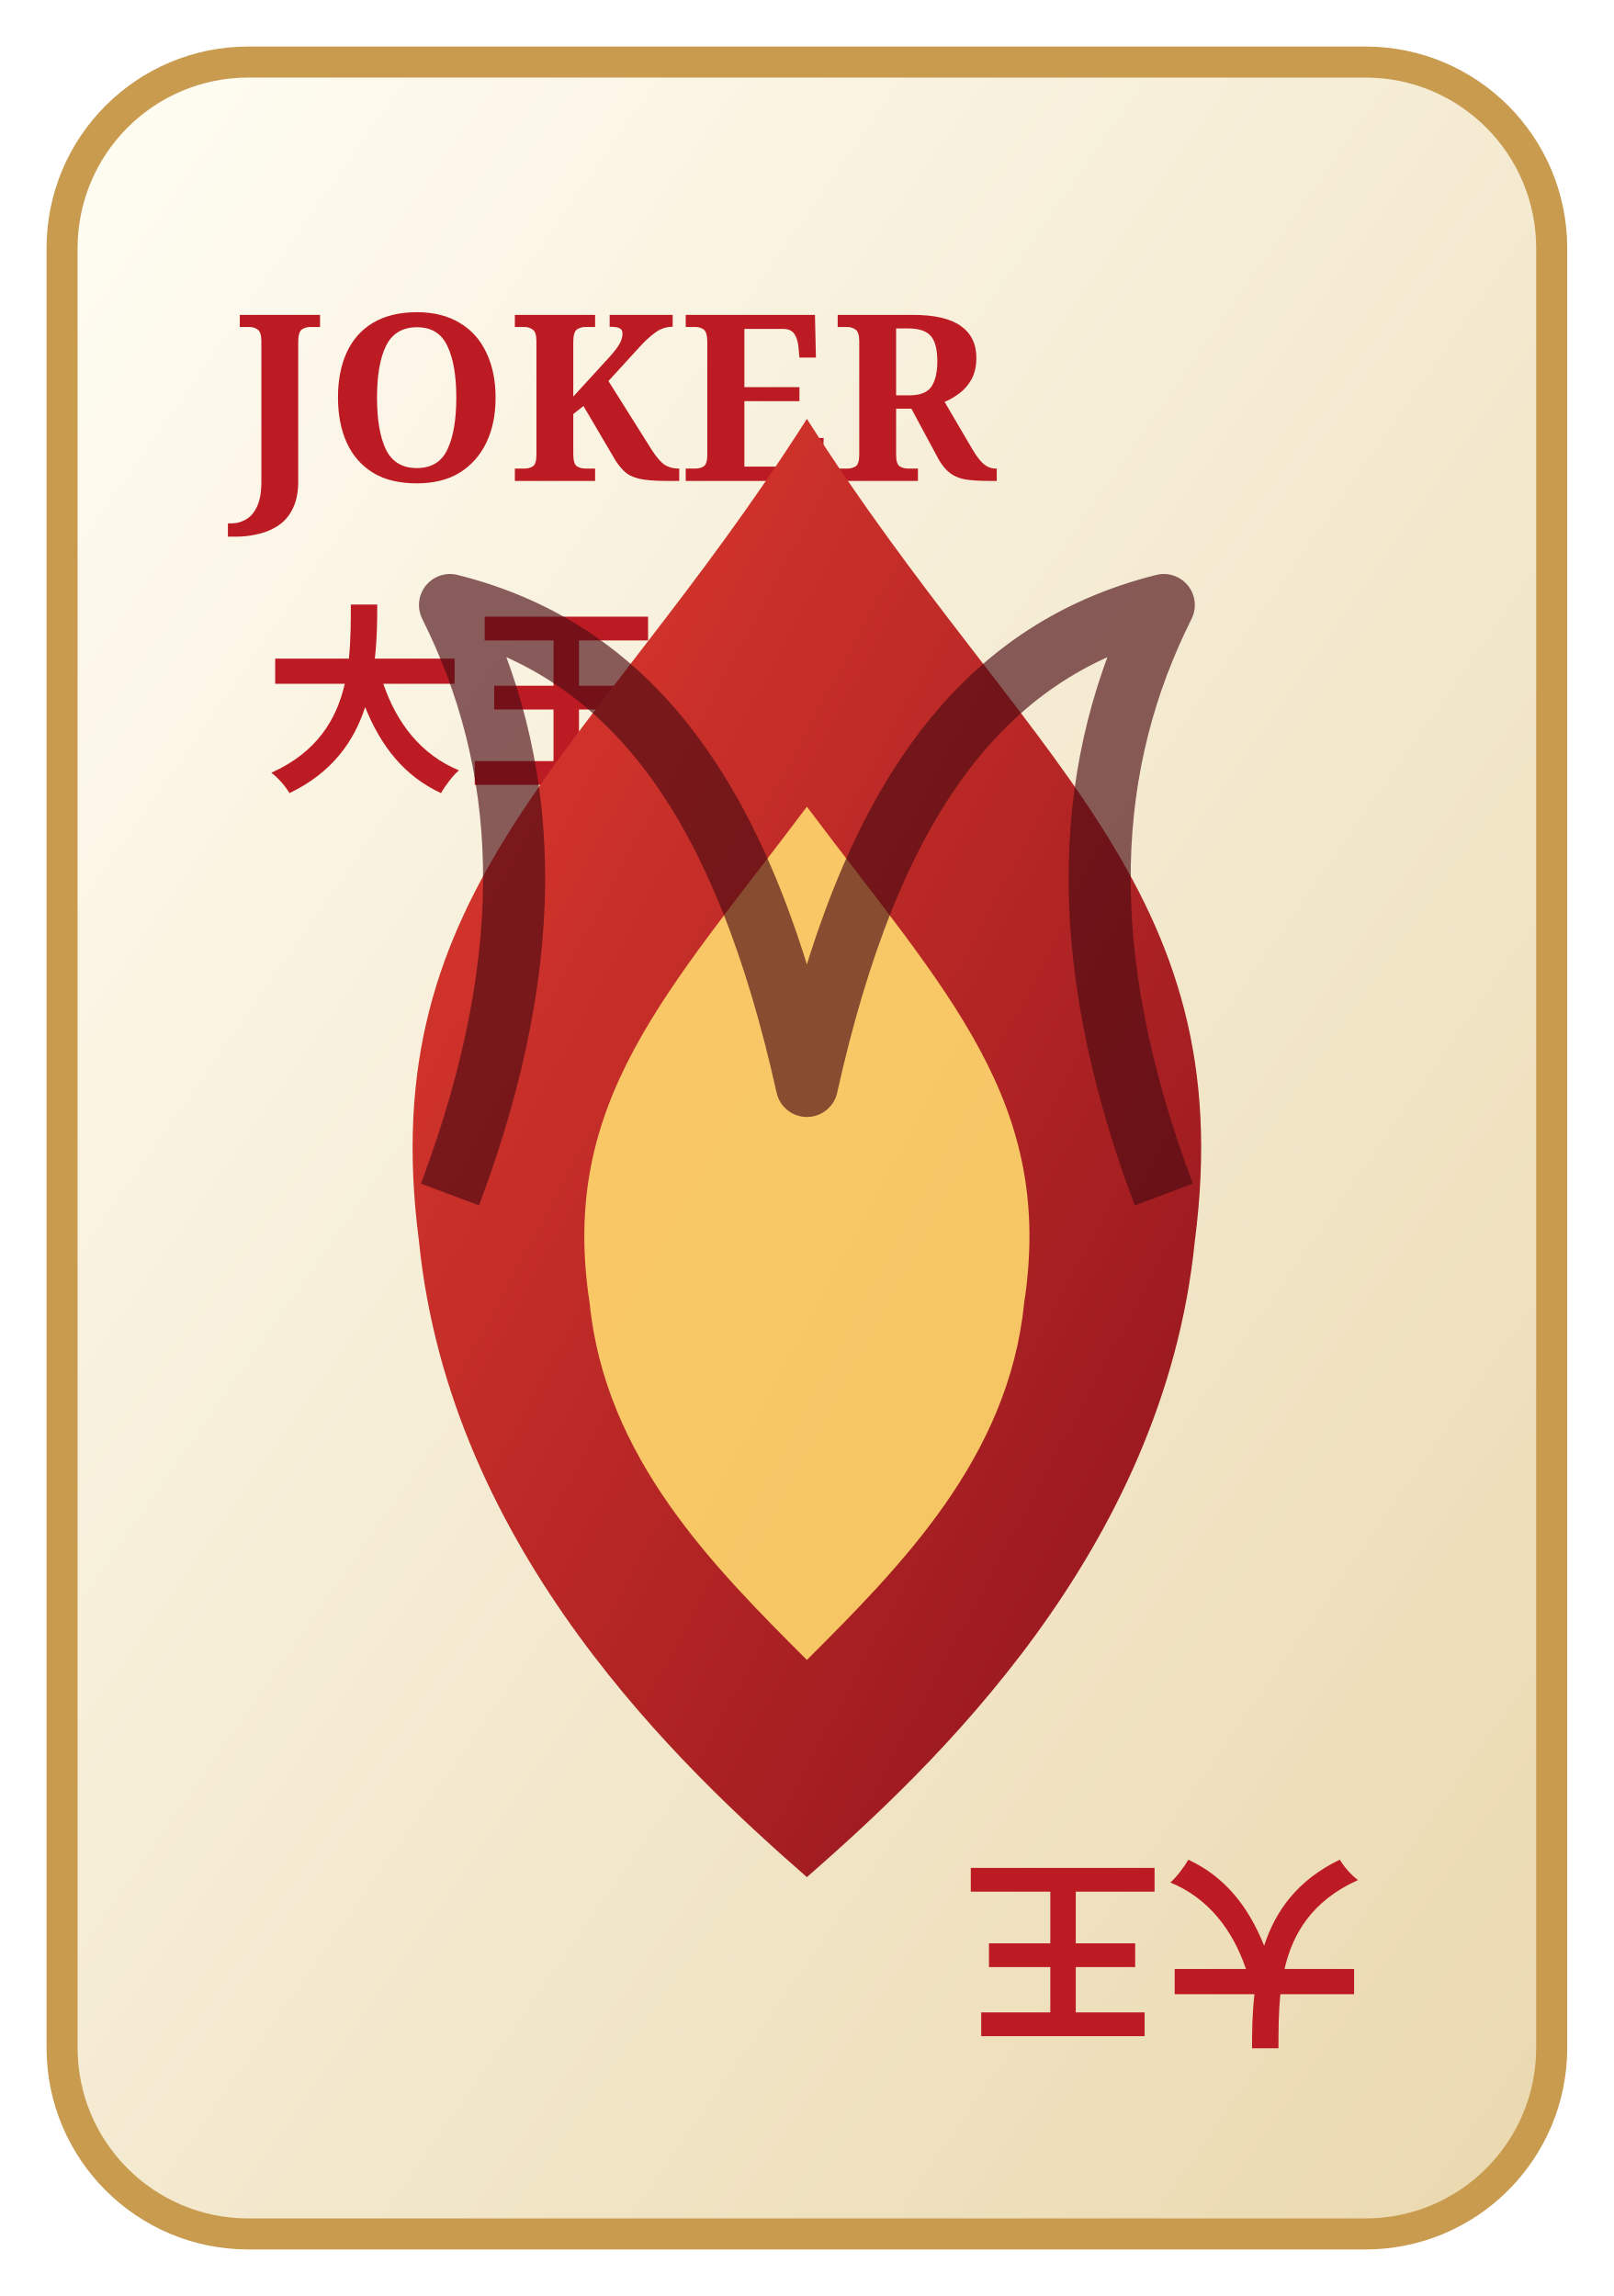
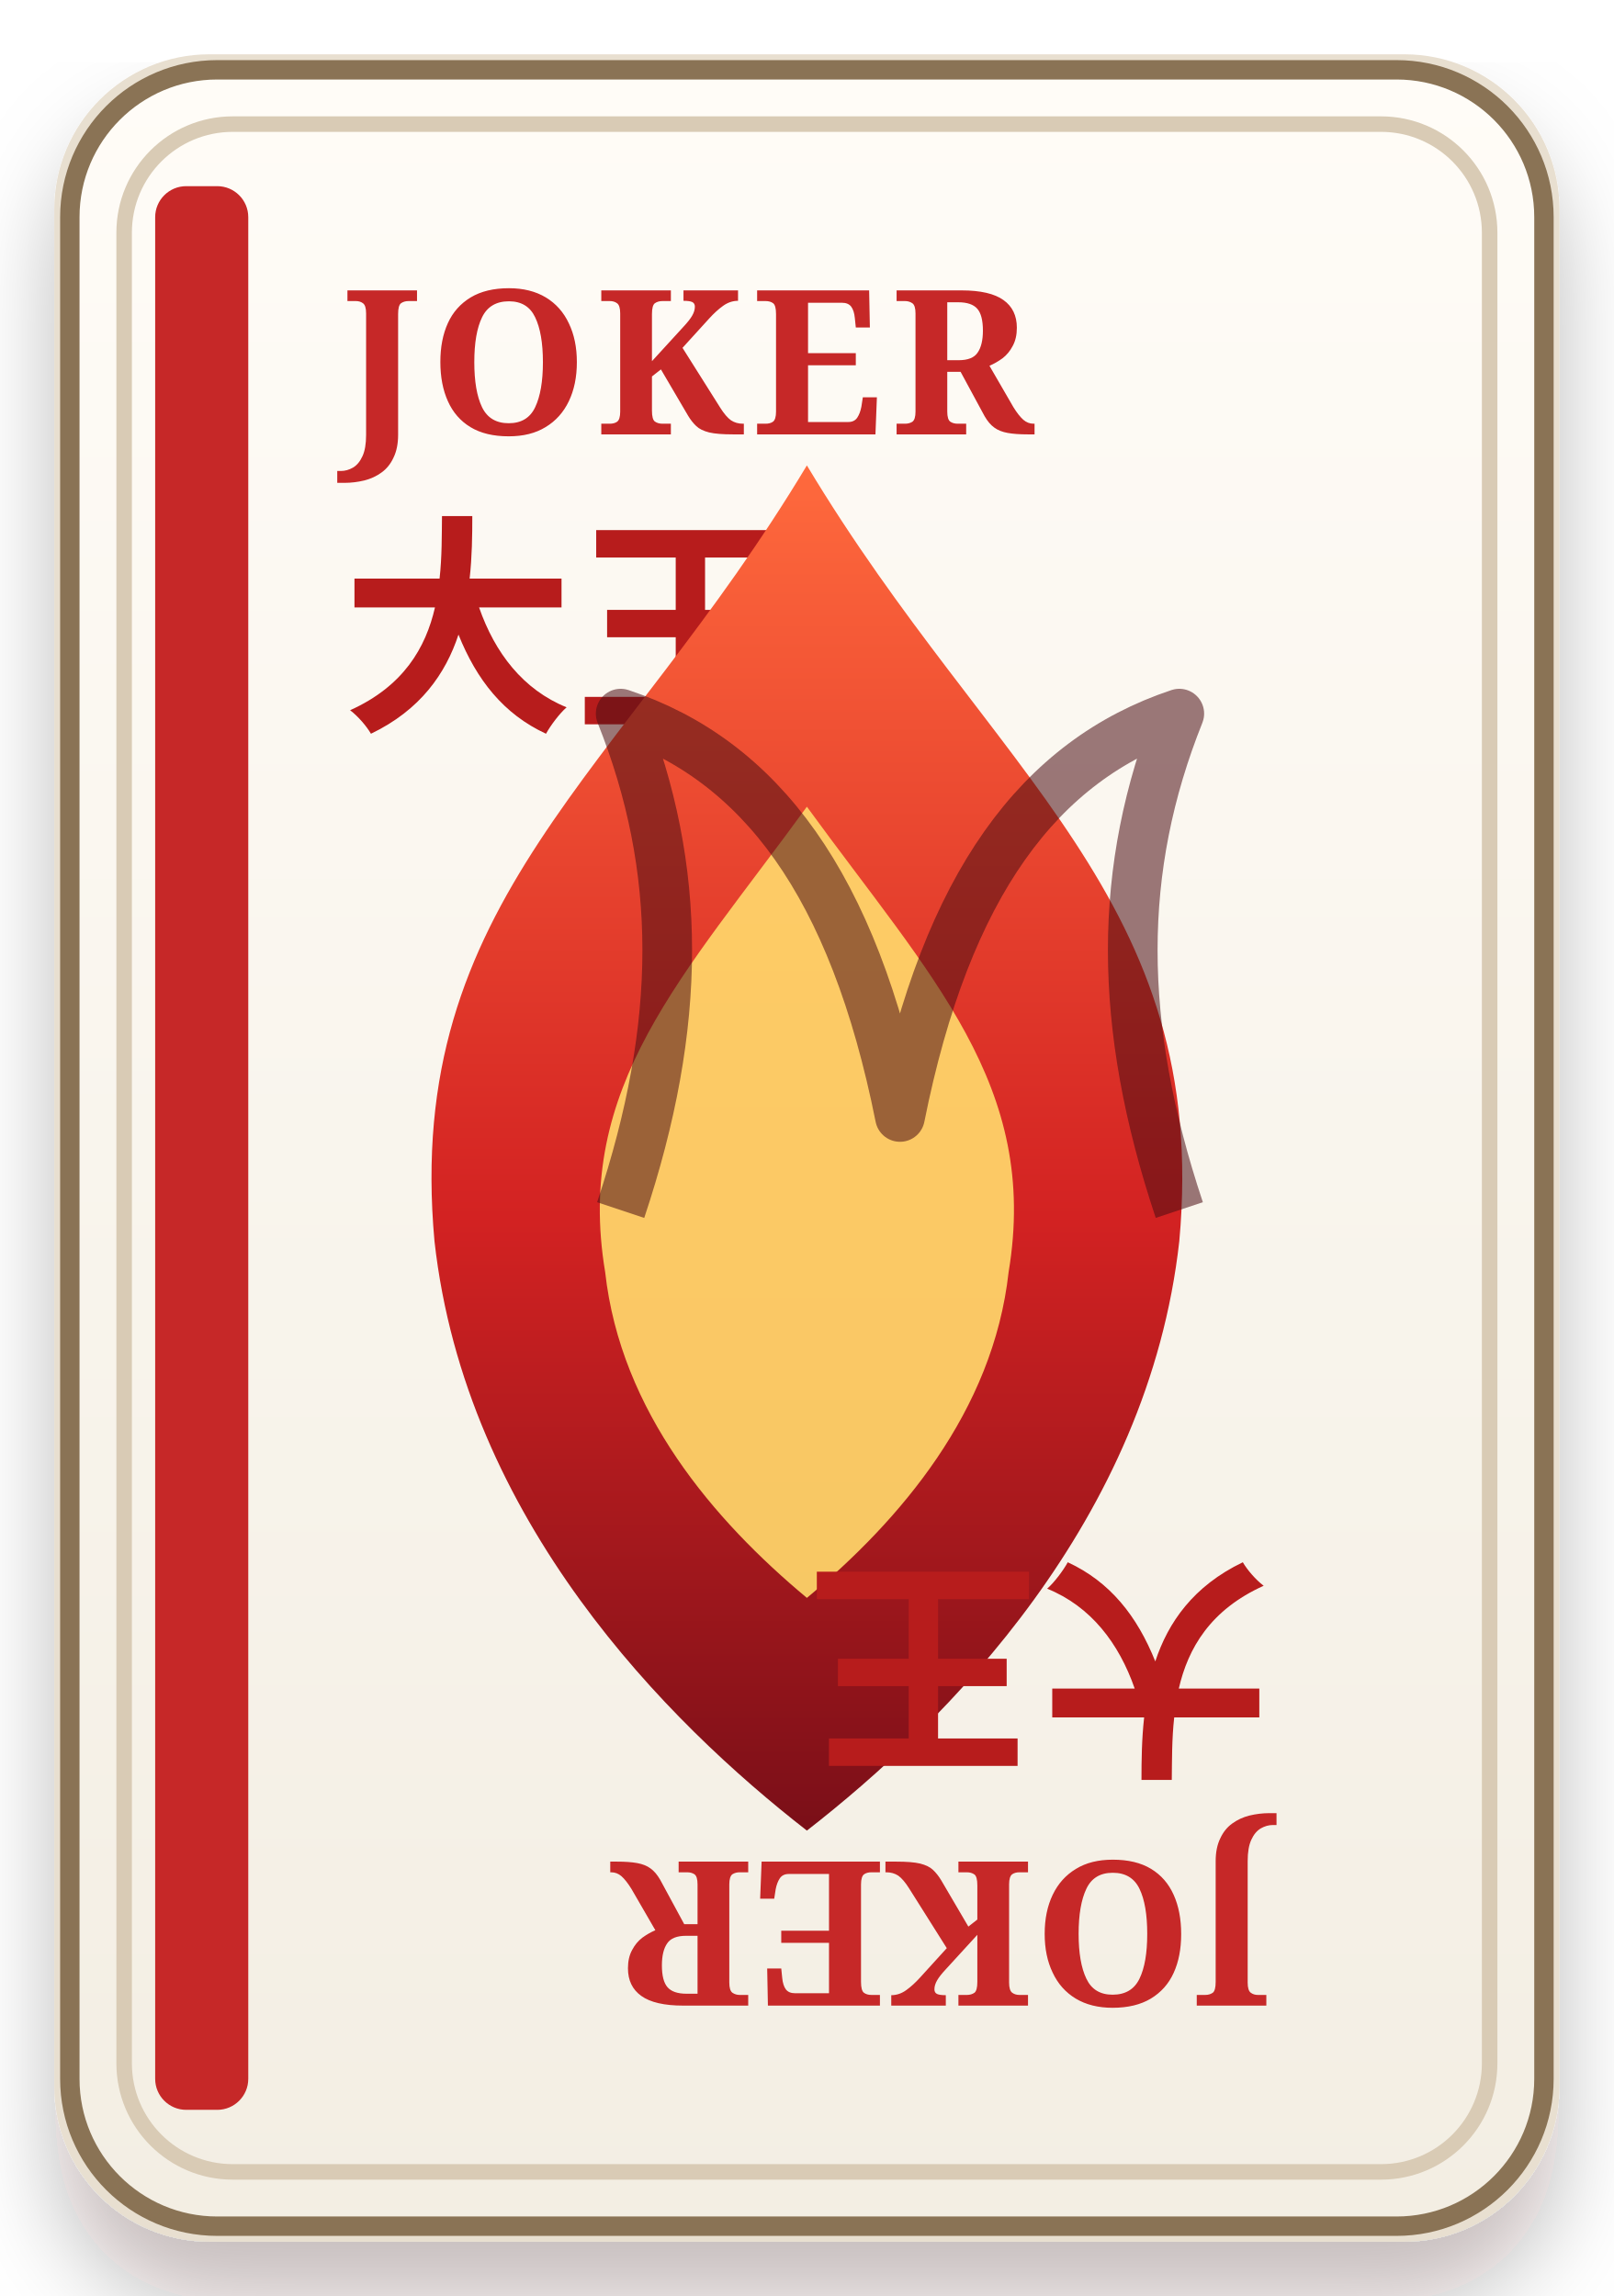
- <svg xmlns="http://www.w3.org/2000/svg" width="104" height="148" viewBox="0 0 104 148" role="img" aria-label="Big Joker card">
+ <svg xmlns="http://www.w3.org/2000/svg" width="104" height="148" viewBox="0 0 104 148" role="img" aria-label="Big Joker card v2">
  <defs>
-     <linearGradient id="paper" x1="0" x2="1" y1="0" y2="1">
-       <stop offset="0" stop-color="#fffdf4" />
-       <stop offset="1" stop-color="#ead8ae" />
+     <linearGradient id="paperBJ" x1="0" y1="0" x2="0" y2="1">
+       <stop offset="0" stop-color="#fffcf7" />
+       <stop offset="1" stop-color="#f3eee3" />
    </linearGradient>
-     <linearGradient id="flame" x1="0" x2="1" y1="0" y2="1">
-       <stop offset="0" stop-color="#e23b2f" />
-       <stop offset="1" stop-color="#8d131c" />
+     <linearGradient id="flameBJ" x1="0" y1="0" x2="0" y2="1">
+       <stop offset="0" stop-color="#ff6a3d" />
+       <stop offset=".55" stop-color="#d32222" />
+       <stop offset="1" stop-color="#7a0f18" />
    </linearGradient>
+     <filter id="bjShadow" x="-20%" y="-15%" width="140%" height="140%">
+       <feDropShadow dx="0" dy="4" stdDeviation="3" flood-color="#1a1008" flood-opacity=".26" />
+     </filter>
  </defs>
-   <rect x="4" y="4" width="96" height="140" rx="12" fill="url(#paper)" stroke="#c89b4f" stroke-width="2" />
-   <text x="15" y="31" font-family="Georgia,serif" font-size="15" font-weight="900" fill="#bd1b23">JOKER</text>
-   <text x="17" y="50" font-family="sans-serif" font-size="13" font-weight="900" fill="#bd1b23">大王</text>
-   <path d="M52 27c14 22 28 30 25 53-2 20-17 34-25 41-8-7-23-21-25-41-3-23 11-31 25-53z" fill="url(#flame)" />
-   <path d="M52 52c9 12 16 19 14 32-1 10-8 17-14 23-6-6-13-13-14-23-2-13 5-20 14-32z" fill="#ffd86d" opacity=".9" />
-   <path d="M29 77c6-16 5-28 0-38 12 3 19 13 23 31 4-18 11-28 23-31-5 10-6 22 0 38" fill="none" stroke="#4b0b13" stroke-width="4" stroke-linejoin="round" opacity=".65" />
-   <text x="88" y="121" font-family="sans-serif" font-size="13" font-weight="900" fill="#bd1b23" transform="rotate(180 88 121)">大王</text>
+   <rect x="3.5" y="3.5" width="97" height="141" rx="10" fill="#e8dfd0" filter="url(#bjShadow)" />
+   <rect x="4.5" y="4.5" width="95" height="139" rx="9.5" fill="url(#paperBJ)" stroke="#8a7355" stroke-width="1.25" />
+   <rect x="8" y="8" width="88" height="132" rx="7" fill="none" stroke="#d9cbb5" stroke-width="1" />
+   <rect x="10" y="12" width="6" height="124" rx="2" fill="#c62828" />
+   <text x="22" y="28" font-family="Georgia, serif" font-size="13" font-weight="900" fill="#c62828" letter-spacing="0.5">JOKER</text>
+   <text x="22" y="46" font-family="system-ui, sans-serif" font-size="15" font-weight="900" fill="#b71c1c">大王</text>
+   <path d="M52 30c12 20 26 28 24 50-2 18-15 31-24 38-9-7-22-20-24-38-2-22 12-30 24-50z" fill="url(#flameBJ)" />
+   <path d="M52 52c8 11 15 18 13 30-1 9-7 16-13 21-6-5-12-12-13-21-2-12 5-19 13-30z" fill="#ffd76a" opacity=".92" />
+   <path d="M40 78c4-12 4-22 0-32 9 3 15 11 18 26 3-15 9-23 18-26-4 10-4 20 0 32" fill="none" stroke="#4a0c12" stroke-width="3.2" stroke-linejoin="round" opacity=".55" />
+   <g transform="rotate(180 52 74)">
+     <text x="22" y="28" font-family="Georgia, serif" font-size="13" font-weight="900" fill="#c62828">JOKER</text>
+     <text x="22" y="46" font-family="system-ui, sans-serif" font-size="15" font-weight="900" fill="#b71c1c">大王</text>
+   </g>
</svg>
